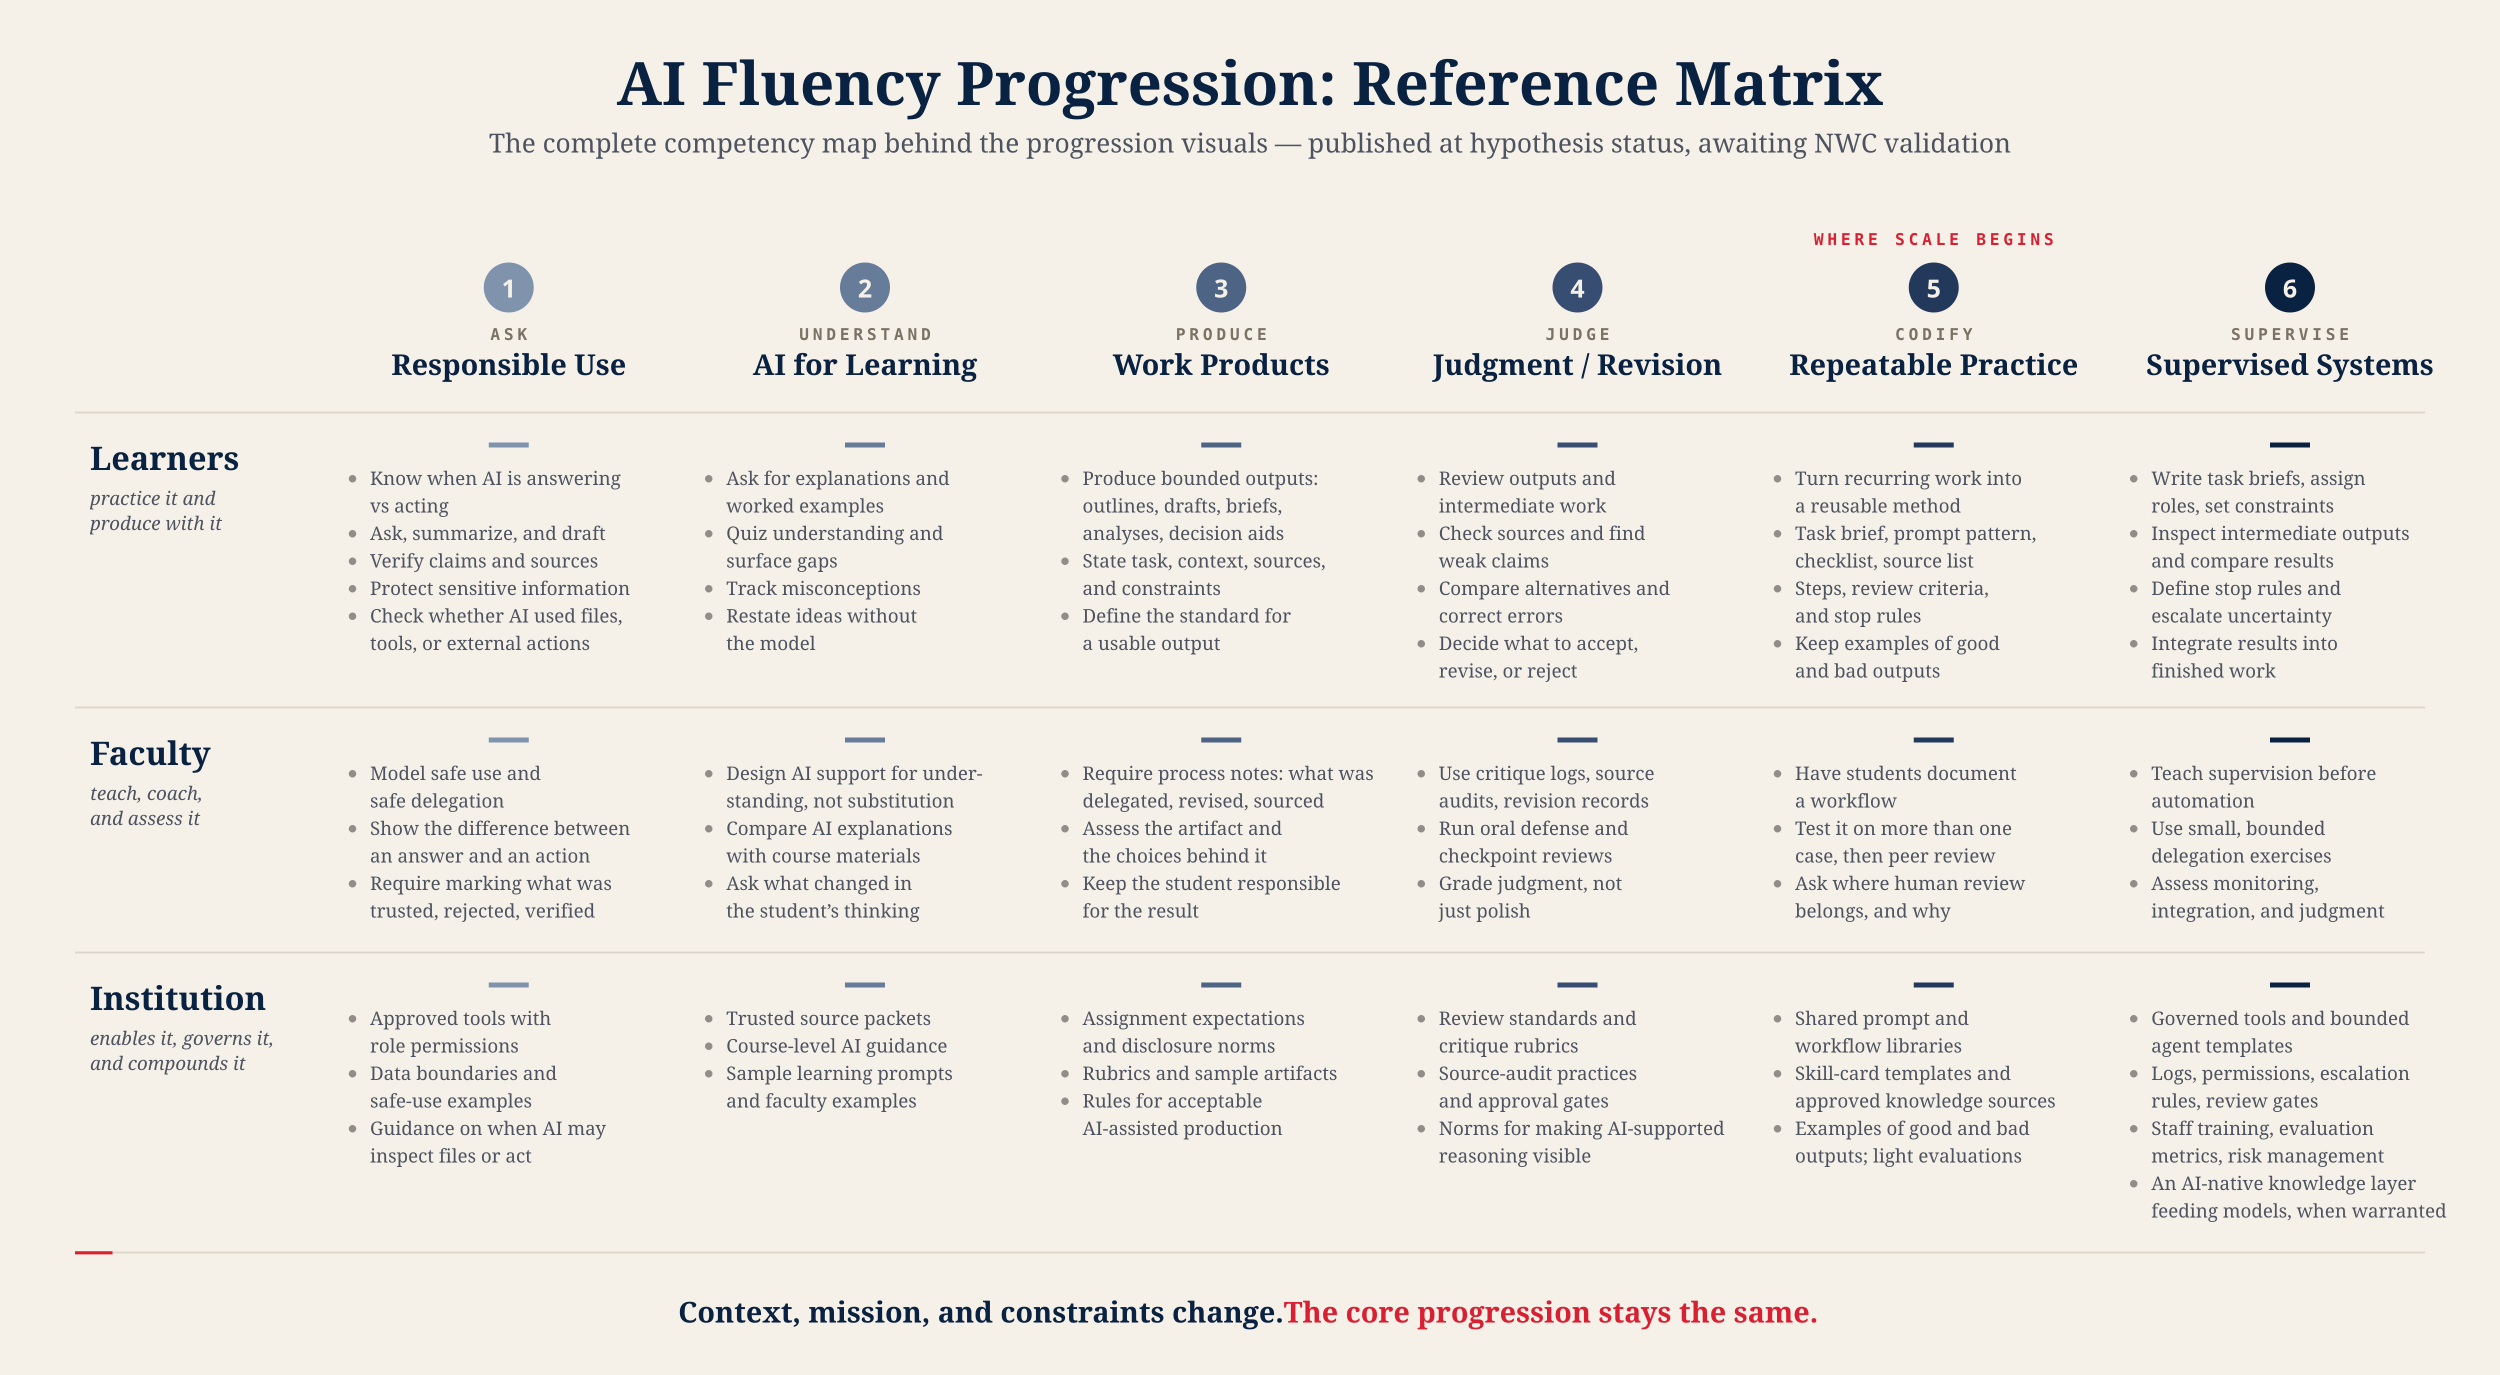
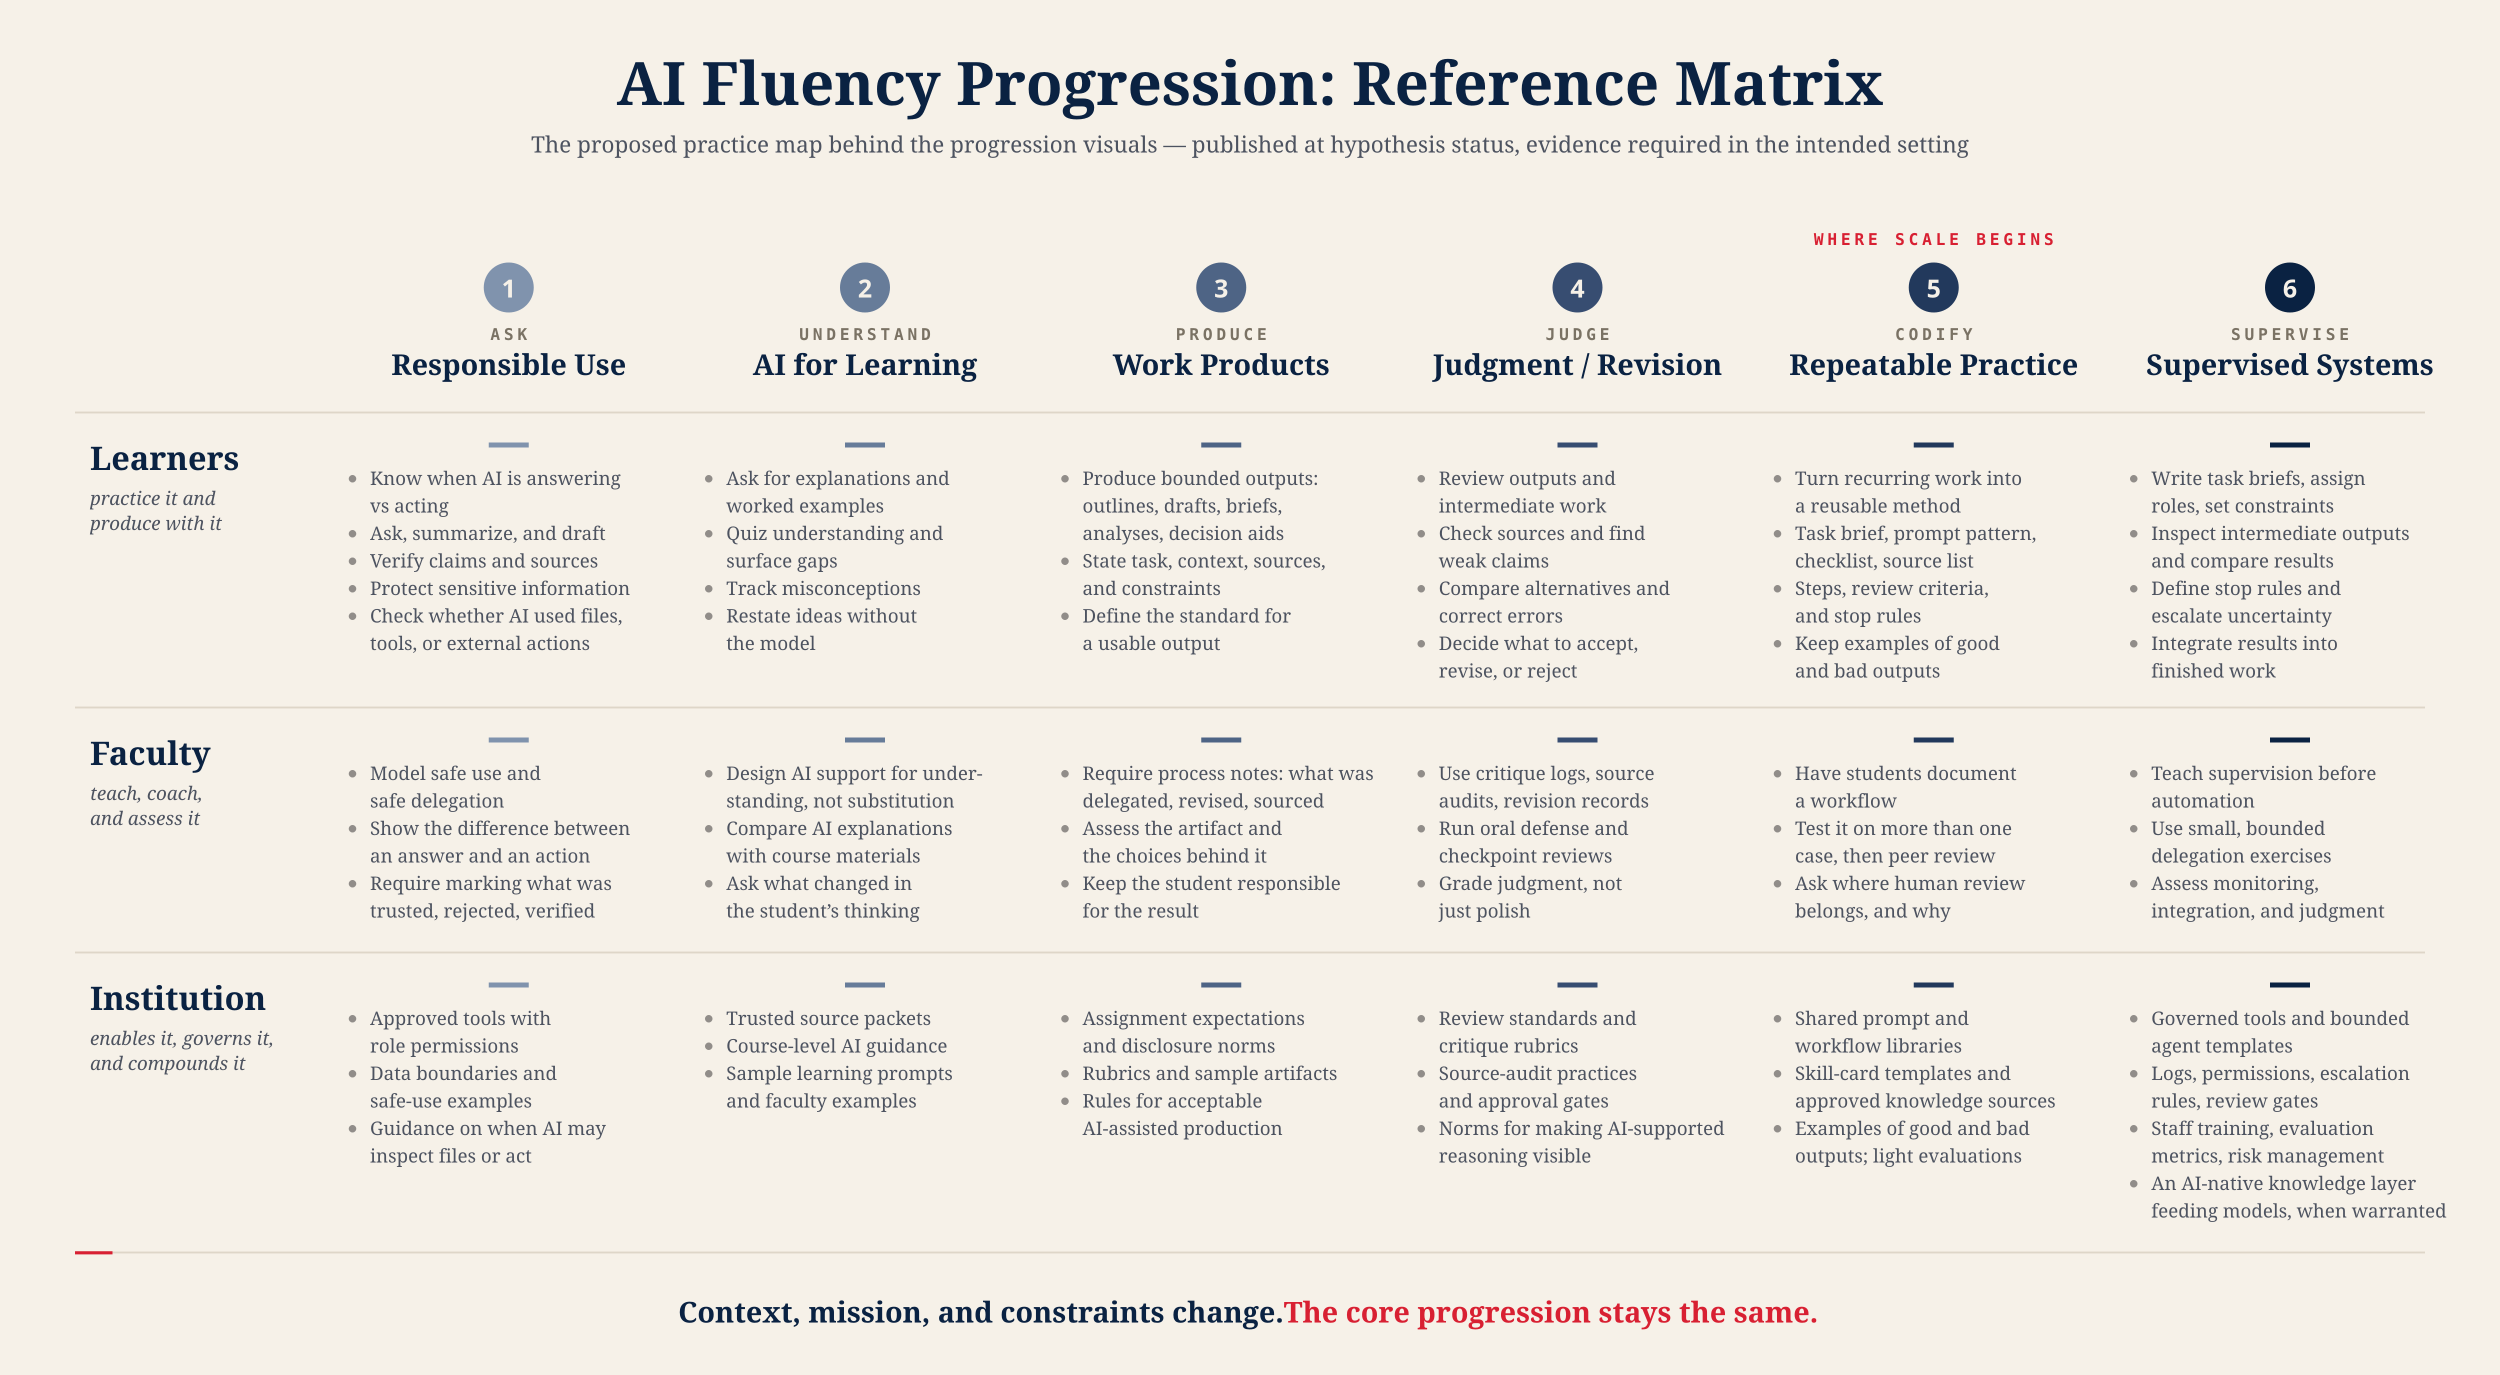
<svg xmlns="http://www.w3.org/2000/svg" width="2000" height="1100" viewBox="0 0 2000 1100">
  <defs>
    <style>
      .display { font-family: "Fraunces", Georgia, serif; fill: #0A2242; }
      .sans { font-family: "Newsreader", Georgia, serif; fill: #4D5360; font-weight: 500; }
      .eyebrow { font-family: "IBM Plex Mono", monospace; fill: #7A7264; letter-spacing: 3px; }
    </style>
  </defs>
  <rect width="2000" height="1100" fill="#F6F1E8" />
  <text x="1000" y="84" text-anchor="middle" class="display" font-size="48" font-weight="bold">AI Fluency Progression: Reference Matrix</text>
-   <text x="1000" y="122" text-anchor="middle" class="sans" font-size="21">The complete competency map behind the progression visuals — published at hypothesis status, awaiting NWC validation</text>
+   <text x="1000" y="122" text-anchor="middle" class="sans" font-size="18">The proposed practice map behind the progression visuals — published at hypothesis status, evidence required in the intended setting</text>
  <circle cx="407" cy="230" r="20" fill="#8093AD" />
  <text x="407" y="238" text-anchor="middle" font-family="IBM Plex Mono" font-size="20" font-weight="bold" fill="#F6F1E8">1</text>
  <text x="407" y="272" text-anchor="middle" class="eyebrow" font-size="13" font-weight="bold" fill="#677C99">ASK</text>
  <text x="407" y="300" text-anchor="middle" class="display" font-size="23" font-weight="bold">Responsible Use</text>
  <circle cx="692" cy="230" r="20" fill="#677C99" />
  <text x="692" y="238" text-anchor="middle" font-family="IBM Plex Mono" font-size="20" font-weight="bold" fill="#F6F1E8">2</text>
  <text x="692" y="272" text-anchor="middle" class="eyebrow" font-size="13" font-weight="bold" fill="#677C99">UNDERSTAND</text>
  <text x="692" y="300" text-anchor="middle" class="display" font-size="23" font-weight="bold">AI for Learning</text>
  <circle cx="977" cy="230" r="20" fill="#4E6485" />
  <text x="977" y="238" text-anchor="middle" font-family="IBM Plex Mono" font-size="20" font-weight="bold" fill="#F6F1E8">3</text>
  <text x="977" y="272" text-anchor="middle" class="eyebrow" font-size="13" font-weight="bold" fill="#4E6485">PRODUCE</text>
  <text x="977" y="300" text-anchor="middle" class="display" font-size="23" font-weight="bold">Work Products</text>
  <circle cx="1262" cy="230" r="20" fill="#374D71" />
  <text x="1262" y="238" text-anchor="middle" font-family="IBM Plex Mono" font-size="20" font-weight="bold" fill="#F6F1E8">4</text>
  <text x="1262" y="272" text-anchor="middle" class="eyebrow" font-size="13" font-weight="bold" fill="#374D71">JUDGE</text>
  <text x="1262" y="300" text-anchor="middle" class="display" font-size="23" font-weight="bold">Judgment / Revision</text>
  <circle cx="1547" cy="230" r="20" fill="#22395C" />
  <text x="1547" y="238" text-anchor="middle" font-family="IBM Plex Mono" font-size="20" font-weight="bold" fill="#F6F1E8">5</text>
  <text x="1547" y="272" text-anchor="middle" class="eyebrow" font-size="13" font-weight="bold" fill="#22395C">CODIFY</text>
  <text x="1547" y="300" text-anchor="middle" class="display" font-size="23" font-weight="bold">Repeatable Practice</text>
  <circle cx="1832" cy="230" r="20" fill="#0A2242" />
  <text x="1832" y="238" text-anchor="middle" font-family="IBM Plex Mono" font-size="20" font-weight="bold" fill="#F6F1E8">6</text>
  <text x="1832" y="272" text-anchor="middle" class="eyebrow" font-size="13" font-weight="bold" fill="#0A2242">SUPERVISE</text>
  <text x="1832" y="300" text-anchor="middle" class="display" font-size="23" font-weight="bold">Supervised Systems</text>
  <text x="1547" y="196" text-anchor="middle" class="eyebrow" font-size="13" font-weight="bold" style="fill:#D82032">WHERE SCALE BEGINS</text>
  <line x1="60" y1="330" x2="1940" y2="330" stroke="#DED6C8" stroke-width="1.5" />
  <text x="72" y="376" class="display" font-size="26" font-weight="bold">Learners</text>
  <text x="72" y="404" class="sans" font-size="15" font-style="italic">practice it and</text>
  <text x="72" y="424" class="sans" font-size="15" font-style="italic">produce with it</text>
  <rect x="391" y="354" width="32" height="4" fill="#8093AD" />
  <circle cx="282" cy="383" r="3" fill="#918D89" />
  <text x="296" y="388" class="sans" font-size="15" fill="#242A31">Know when AI is answering</text>
  <text x="296" y="410" class="sans" font-size="15" fill="#242A31">vs acting</text>
  <circle cx="282" cy="427" r="3" fill="#918D89" />
  <text x="296" y="432" class="sans" font-size="15" fill="#242A31">Ask, summarize, and draft</text>
  <circle cx="282" cy="449" r="3" fill="#918D89" />
  <text x="296" y="454" class="sans" font-size="15" fill="#242A31">Verify claims and sources</text>
  <circle cx="282" cy="471" r="3" fill="#918D89" />
  <text x="296" y="476" class="sans" font-size="15" fill="#242A31">Protect sensitive information</text>
  <circle cx="282" cy="493" r="3" fill="#918D89" />
  <text x="296" y="498" class="sans" font-size="15" fill="#242A31">Check whether AI used files,</text>
  <text x="296" y="520" class="sans" font-size="15" fill="#242A31">tools, or external actions</text>
  <rect x="676" y="354" width="32" height="4" fill="#677C99" />
  <circle cx="567" cy="383" r="3" fill="#918D89" />
  <text x="581" y="388" class="sans" font-size="15" fill="#242A31">Ask for explanations and</text>
  <text x="581" y="410" class="sans" font-size="15" fill="#242A31">worked examples</text>
  <circle cx="567" cy="427" r="3" fill="#918D89" />
  <text x="581" y="432" class="sans" font-size="15" fill="#242A31">Quiz understanding and</text>
  <text x="581" y="454" class="sans" font-size="15" fill="#242A31">surface gaps</text>
  <circle cx="567" cy="471" r="3" fill="#918D89" />
  <text x="581" y="476" class="sans" font-size="15" fill="#242A31">Track misconceptions</text>
  <circle cx="567" cy="493" r="3" fill="#918D89" />
  <text x="581" y="498" class="sans" font-size="15" fill="#242A31">Restate ideas without</text>
  <text x="581" y="520" class="sans" font-size="15" fill="#242A31">the model</text>
  <rect x="961" y="354" width="32" height="4" fill="#4E6485" />
  <circle cx="852" cy="383" r="3" fill="#918D89" />
  <text x="866" y="388" class="sans" font-size="15" fill="#242A31">Produce bounded outputs:</text>
  <text x="866" y="410" class="sans" font-size="15" fill="#242A31">outlines, drafts, briefs,</text>
  <text x="866" y="432" class="sans" font-size="15" fill="#242A31">analyses, decision aids</text>
  <circle cx="852" cy="449" r="3" fill="#918D89" />
  <text x="866" y="454" class="sans" font-size="15" fill="#242A31">State task, context, sources,</text>
  <text x="866" y="476" class="sans" font-size="15" fill="#242A31">and constraints</text>
  <circle cx="852" cy="493" r="3" fill="#918D89" />
  <text x="866" y="498" class="sans" font-size="15" fill="#242A31">Define the standard for</text>
  <text x="866" y="520" class="sans" font-size="15" fill="#242A31">a usable output</text>
  <rect x="1246" y="354" width="32" height="4" fill="#374D71" />
  <circle cx="1137" cy="383" r="3" fill="#918D89" />
  <text x="1151" y="388" class="sans" font-size="15" fill="#242A31">Review outputs and</text>
  <text x="1151" y="410" class="sans" font-size="15" fill="#242A31">intermediate work</text>
  <circle cx="1137" cy="427" r="3" fill="#918D89" />
  <text x="1151" y="432" class="sans" font-size="15" fill="#242A31">Check sources and find</text>
  <text x="1151" y="454" class="sans" font-size="15" fill="#242A31">weak claims</text>
  <circle cx="1137" cy="471" r="3" fill="#918D89" />
  <text x="1151" y="476" class="sans" font-size="15" fill="#242A31">Compare alternatives and</text>
  <text x="1151" y="498" class="sans" font-size="15" fill="#242A31">correct errors</text>
  <circle cx="1137" cy="515" r="3" fill="#918D89" />
  <text x="1151" y="520" class="sans" font-size="15" fill="#242A31">Decide what to accept,</text>
  <text x="1151" y="542" class="sans" font-size="15" fill="#242A31">revise, or reject</text>
  <rect x="1531" y="354" width="32" height="4" fill="#22395C" />
  <circle cx="1422" cy="383" r="3" fill="#918D89" />
  <text x="1436" y="388" class="sans" font-size="15" fill="#242A31">Turn recurring work into</text>
  <text x="1436" y="410" class="sans" font-size="15" fill="#242A31">a reusable method</text>
  <circle cx="1422" cy="427" r="3" fill="#918D89" />
  <text x="1436" y="432" class="sans" font-size="15" fill="#242A31">Task brief, prompt pattern,</text>
  <text x="1436" y="454" class="sans" font-size="15" fill="#242A31">checklist, source list</text>
  <circle cx="1422" cy="471" r="3" fill="#918D89" />
  <text x="1436" y="476" class="sans" font-size="15" fill="#242A31">Steps, review criteria,</text>
  <text x="1436" y="498" class="sans" font-size="15" fill="#242A31">and stop rules</text>
  <circle cx="1422" cy="515" r="3" fill="#918D89" />
  <text x="1436" y="520" class="sans" font-size="15" fill="#242A31">Keep examples of good</text>
  <text x="1436" y="542" class="sans" font-size="15" fill="#242A31">and bad outputs</text>
  <rect x="1816" y="354" width="32" height="4" fill="#0A2242" />
  <circle cx="1707" cy="383" r="3" fill="#918D89" />
  <text x="1721" y="388" class="sans" font-size="15" fill="#242A31">Write task briefs, assign</text>
  <text x="1721" y="410" class="sans" font-size="15" fill="#242A31">roles, set constraints</text>
  <circle cx="1707" cy="427" r="3" fill="#918D89" />
  <text x="1721" y="432" class="sans" font-size="15" fill="#242A31">Inspect intermediate outputs</text>
  <text x="1721" y="454" class="sans" font-size="15" fill="#242A31">and compare results</text>
  <circle cx="1707" cy="471" r="3" fill="#918D89" />
  <text x="1721" y="476" class="sans" font-size="15" fill="#242A31">Define stop rules and</text>
  <text x="1721" y="498" class="sans" font-size="15" fill="#242A31">escalate uncertainty</text>
  <circle cx="1707" cy="515" r="3" fill="#918D89" />
  <text x="1721" y="520" class="sans" font-size="15" fill="#242A31">Integrate results into</text>
  <text x="1721" y="542" class="sans" font-size="15" fill="#242A31">finished work</text>
  <line x1="60" y1="566" x2="1940" y2="566" stroke="#DED6C8" stroke-width="1.5" />
  <text x="72" y="612" class="display" font-size="26" font-weight="bold">Faculty</text>
  <text x="72" y="640" class="sans" font-size="15" font-style="italic">teach, coach,</text>
  <text x="72" y="660" class="sans" font-size="15" font-style="italic">and assess it</text>
  <rect x="391" y="590" width="32" height="4" fill="#8093AD" />
  <circle cx="282" cy="619" r="3" fill="#918D89" />
  <text x="296" y="624" class="sans" font-size="15" fill="#242A31">Model safe use and</text>
  <text x="296" y="646" class="sans" font-size="15" fill="#242A31">safe delegation</text>
  <circle cx="282" cy="663" r="3" fill="#918D89" />
  <text x="296" y="668" class="sans" font-size="15" fill="#242A31">Show the difference between</text>
  <text x="296" y="690" class="sans" font-size="15" fill="#242A31">an answer and an action</text>
  <circle cx="282" cy="707" r="3" fill="#918D89" />
  <text x="296" y="712" class="sans" font-size="15" fill="#242A31">Require marking what was</text>
  <text x="296" y="734" class="sans" font-size="15" fill="#242A31">trusted, rejected, verified</text>
  <rect x="676" y="590" width="32" height="4" fill="#677C99" />
  <circle cx="567" cy="619" r="3" fill="#918D89" />
  <text x="581" y="624" class="sans" font-size="15" fill="#242A31">Design AI support for under-</text>
  <text x="581" y="646" class="sans" font-size="15" fill="#242A31">standing, not substitution</text>
  <circle cx="567" cy="663" r="3" fill="#918D89" />
  <text x="581" y="668" class="sans" font-size="15" fill="#242A31">Compare AI explanations</text>
  <text x="581" y="690" class="sans" font-size="15" fill="#242A31">with course materials</text>
  <circle cx="567" cy="707" r="3" fill="#918D89" />
  <text x="581" y="712" class="sans" font-size="15" fill="#242A31">Ask what changed in</text>
  <text x="581" y="734" class="sans" font-size="15" fill="#242A31">the student’s thinking</text>
  <rect x="961" y="590" width="32" height="4" fill="#4E6485" />
  <circle cx="852" cy="619" r="3" fill="#918D89" />
  <text x="866" y="624" class="sans" font-size="15" fill="#242A31">Require process notes: what was</text>
  <text x="866" y="646" class="sans" font-size="15" fill="#242A31">delegated, revised, sourced</text>
  <circle cx="852" cy="663" r="3" fill="#918D89" />
  <text x="866" y="668" class="sans" font-size="15" fill="#242A31">Assess the artifact and</text>
  <text x="866" y="690" class="sans" font-size="15" fill="#242A31">the choices behind it</text>
  <circle cx="852" cy="707" r="3" fill="#918D89" />
  <text x="866" y="712" class="sans" font-size="15" fill="#242A31">Keep the student responsible</text>
  <text x="866" y="734" class="sans" font-size="15" fill="#242A31">for the result</text>
  <rect x="1246" y="590" width="32" height="4" fill="#374D71" />
  <circle cx="1137" cy="619" r="3" fill="#918D89" />
  <text x="1151" y="624" class="sans" font-size="15" fill="#242A31">Use critique logs, source</text>
  <text x="1151" y="646" class="sans" font-size="15" fill="#242A31">audits, revision records</text>
  <circle cx="1137" cy="663" r="3" fill="#918D89" />
  <text x="1151" y="668" class="sans" font-size="15" fill="#242A31">Run oral defense and</text>
  <text x="1151" y="690" class="sans" font-size="15" fill="#242A31">checkpoint reviews</text>
  <circle cx="1137" cy="707" r="3" fill="#918D89" />
  <text x="1151" y="712" class="sans" font-size="15" fill="#242A31">Grade judgment, not</text>
  <text x="1151" y="734" class="sans" font-size="15" fill="#242A31">just polish</text>
  <rect x="1531" y="590" width="32" height="4" fill="#22395C" />
  <circle cx="1422" cy="619" r="3" fill="#918D89" />
  <text x="1436" y="624" class="sans" font-size="15" fill="#242A31">Have students document</text>
  <text x="1436" y="646" class="sans" font-size="15" fill="#242A31">a workflow</text>
  <circle cx="1422" cy="663" r="3" fill="#918D89" />
  <text x="1436" y="668" class="sans" font-size="15" fill="#242A31">Test it on more than one</text>
  <text x="1436" y="690" class="sans" font-size="15" fill="#242A31">case, then peer review</text>
  <circle cx="1422" cy="707" r="3" fill="#918D89" />
  <text x="1436" y="712" class="sans" font-size="15" fill="#242A31">Ask where human review</text>
  <text x="1436" y="734" class="sans" font-size="15" fill="#242A31">belongs, and why</text>
  <rect x="1816" y="590" width="32" height="4" fill="#0A2242" />
  <circle cx="1707" cy="619" r="3" fill="#918D89" />
  <text x="1721" y="624" class="sans" font-size="15" fill="#242A31">Teach supervision before</text>
  <text x="1721" y="646" class="sans" font-size="15" fill="#242A31">automation</text>
  <circle cx="1707" cy="663" r="3" fill="#918D89" />
  <text x="1721" y="668" class="sans" font-size="15" fill="#242A31">Use small, bounded</text>
  <text x="1721" y="690" class="sans" font-size="15" fill="#242A31">delegation exercises</text>
  <circle cx="1707" cy="707" r="3" fill="#918D89" />
  <text x="1721" y="712" class="sans" font-size="15" fill="#242A31">Assess monitoring,</text>
  <text x="1721" y="734" class="sans" font-size="15" fill="#242A31">integration, and judgment</text>
  <line x1="60" y1="762" x2="1940" y2="762" stroke="#DED6C8" stroke-width="1.5" />
  <text x="72" y="808" class="display" font-size="26" font-weight="bold">Institution</text>
  <text x="72" y="836" class="sans" font-size="15" font-style="italic">enables it, governs it,</text>
  <text x="72" y="856" class="sans" font-size="15" font-style="italic">and compounds it</text>
  <rect x="391" y="786" width="32" height="4" fill="#8093AD" />
  <circle cx="282" cy="815" r="3" fill="#918D89" />
  <text x="296" y="820" class="sans" font-size="15" fill="#242A31">Approved tools with</text>
  <text x="296" y="842" class="sans" font-size="15" fill="#242A31">role permissions</text>
  <circle cx="282" cy="859" r="3" fill="#918D89" />
  <text x="296" y="864" class="sans" font-size="15" fill="#242A31">Data boundaries and</text>
  <text x="296" y="886" class="sans" font-size="15" fill="#242A31">safe-use examples</text>
  <circle cx="282" cy="903" r="3" fill="#918D89" />
  <text x="296" y="908" class="sans" font-size="15" fill="#242A31">Guidance on when AI may</text>
  <text x="296" y="930" class="sans" font-size="15" fill="#242A31">inspect files or act</text>
  <rect x="676" y="786" width="32" height="4" fill="#677C99" />
  <circle cx="567" cy="815" r="3" fill="#918D89" />
  <text x="581" y="820" class="sans" font-size="15" fill="#242A31">Trusted source packets</text>
  <circle cx="567" cy="837" r="3" fill="#918D89" />
  <text x="581" y="842" class="sans" font-size="15" fill="#242A31">Course-level AI guidance</text>
  <circle cx="567" cy="859" r="3" fill="#918D89" />
  <text x="581" y="864" class="sans" font-size="15" fill="#242A31">Sample learning prompts</text>
  <text x="581" y="886" class="sans" font-size="15" fill="#242A31">and faculty examples</text>
  <rect x="961" y="786" width="32" height="4" fill="#4E6485" />
  <circle cx="852" cy="815" r="3" fill="#918D89" />
  <text x="866" y="820" class="sans" font-size="15" fill="#242A31">Assignment expectations</text>
  <text x="866" y="842" class="sans" font-size="15" fill="#242A31">and disclosure norms</text>
  <circle cx="852" cy="859" r="3" fill="#918D89" />
  <text x="866" y="864" class="sans" font-size="15" fill="#242A31">Rubrics and sample artifacts</text>
  <circle cx="852" cy="881" r="3" fill="#918D89" />
  <text x="866" y="886" class="sans" font-size="15" fill="#242A31">Rules for acceptable</text>
  <text x="866" y="908" class="sans" font-size="15" fill="#242A31">AI-assisted production</text>
  <rect x="1246" y="786" width="32" height="4" fill="#374D71" />
  <circle cx="1137" cy="815" r="3" fill="#918D89" />
  <text x="1151" y="820" class="sans" font-size="15" fill="#242A31">Review standards and</text>
  <text x="1151" y="842" class="sans" font-size="15" fill="#242A31">critique rubrics</text>
  <circle cx="1137" cy="859" r="3" fill="#918D89" />
  <text x="1151" y="864" class="sans" font-size="15" fill="#242A31">Source-audit practices</text>
  <text x="1151" y="886" class="sans" font-size="15" fill="#242A31">and approval gates</text>
  <circle cx="1137" cy="903" r="3" fill="#918D89" />
  <text x="1151" y="908" class="sans" font-size="15" fill="#242A31">Norms for making AI-supported</text>
  <text x="1151" y="930" class="sans" font-size="15" fill="#242A31">reasoning visible</text>
  <rect x="1531" y="786" width="32" height="4" fill="#22395C" />
  <circle cx="1422" cy="815" r="3" fill="#918D89" />
  <text x="1436" y="820" class="sans" font-size="15" fill="#242A31">Shared prompt and</text>
  <text x="1436" y="842" class="sans" font-size="15" fill="#242A31">workflow libraries</text>
  <circle cx="1422" cy="859" r="3" fill="#918D89" />
  <text x="1436" y="864" class="sans" font-size="15" fill="#242A31">Skill-card templates and</text>
  <text x="1436" y="886" class="sans" font-size="15" fill="#242A31">approved knowledge sources</text>
  <circle cx="1422" cy="903" r="3" fill="#918D89" />
  <text x="1436" y="908" class="sans" font-size="15" fill="#242A31">Examples of good and bad</text>
  <text x="1436" y="930" class="sans" font-size="15" fill="#242A31">outputs; light evaluations</text>
  <rect x="1816" y="786" width="32" height="4" fill="#0A2242" />
  <circle cx="1707" cy="815" r="3" fill="#918D89" />
  <text x="1721" y="820" class="sans" font-size="15" fill="#242A31">Governed tools and bounded</text>
  <text x="1721" y="842" class="sans" font-size="15" fill="#242A31">agent templates</text>
  <circle cx="1707" cy="859" r="3" fill="#918D89" />
  <text x="1721" y="864" class="sans" font-size="15" fill="#242A31">Logs, permissions, escalation</text>
  <text x="1721" y="886" class="sans" font-size="15" fill="#242A31">rules, review gates</text>
  <circle cx="1707" cy="903" r="3" fill="#918D89" />
  <text x="1721" y="908" class="sans" font-size="15" fill="#242A31">Staff training, evaluation</text>
  <text x="1721" y="930" class="sans" font-size="15" fill="#242A31">metrics, risk management</text>
  <circle cx="1707" cy="947" r="3" fill="#918D89" />
  <text x="1721" y="952" class="sans" font-size="15" fill="#242A31">An AI-native knowledge layer</text>
  <text x="1721" y="974" class="sans" font-size="15" fill="#242A31">feeding models, when warranted</text>
  <line x1="60" y1="1002" x2="1940" y2="1002" stroke="#DED6C8" stroke-width="1.5" />
  <rect x="60" y="1001" width="30" height="2.5" style="fill:#D82032" />
  <text x="1027" y="1058" text-anchor="end" class="display" font-size="23" font-weight="bold">Context, mission, and constraints change. </text>
  <text x="1027" y="1058" text-anchor="start" class="display" font-size="23" font-weight="bold" style="fill:#D82032">The core progression stays the same.</text>
</svg>
